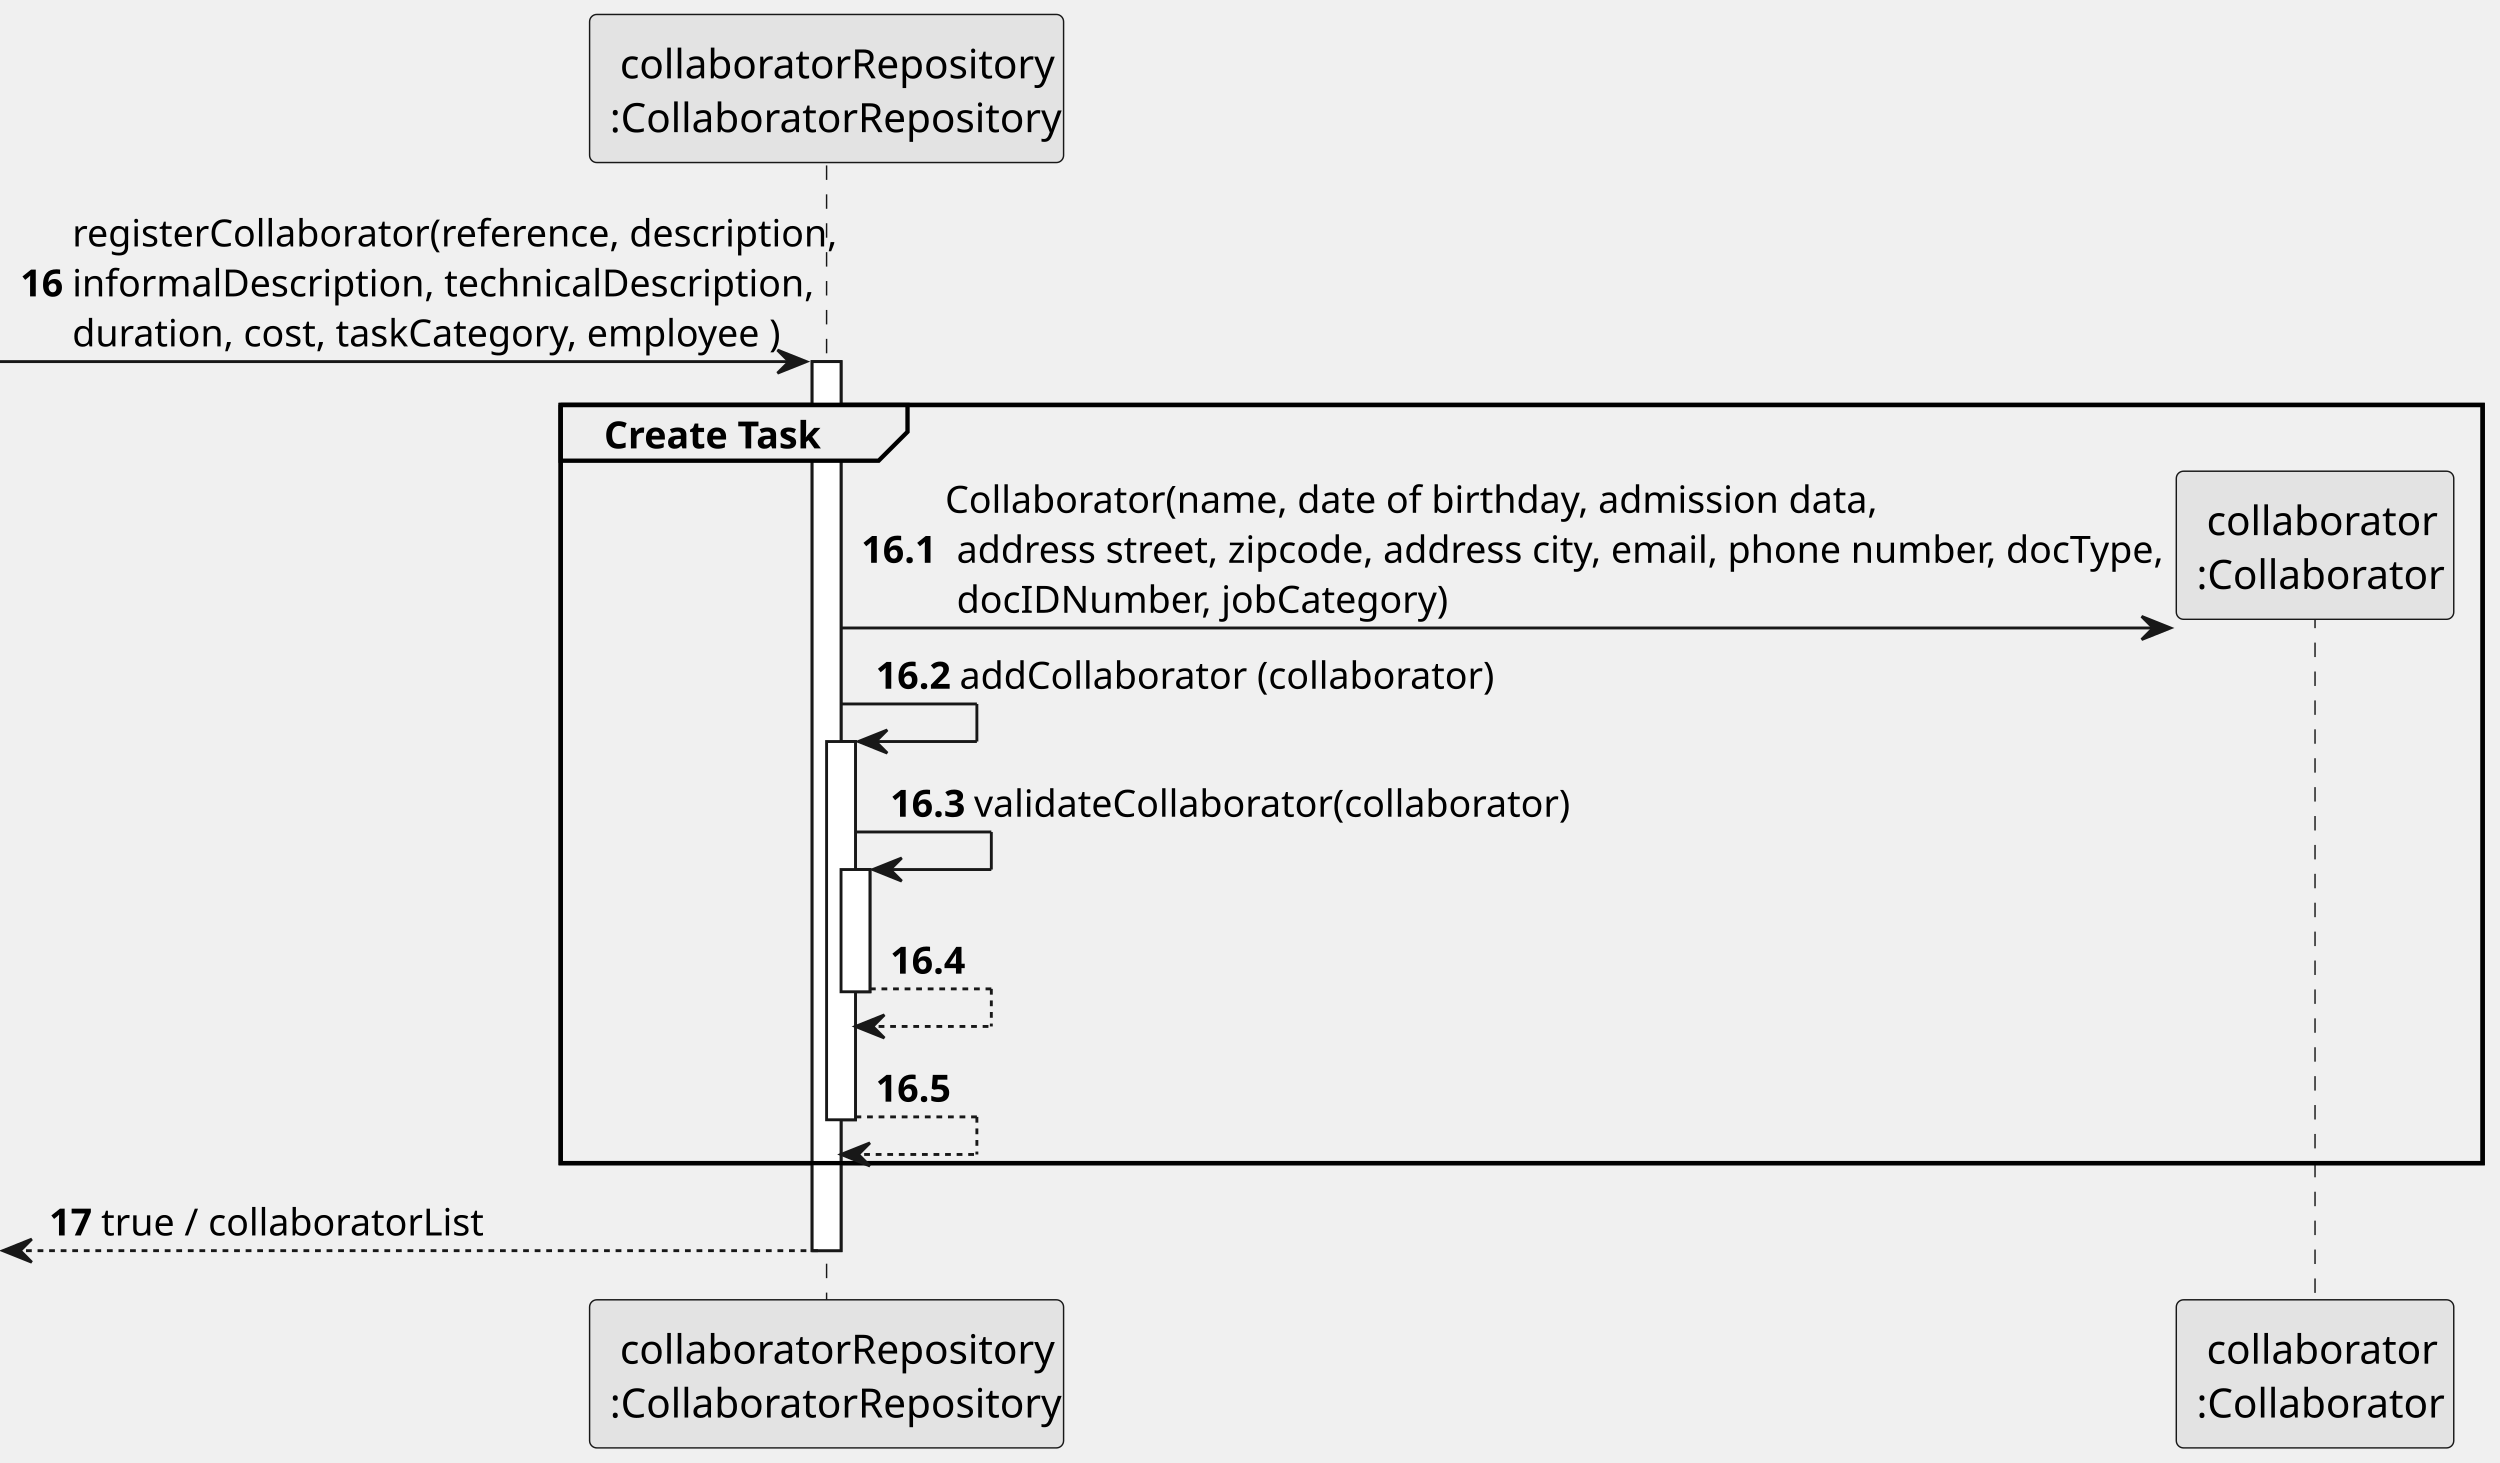
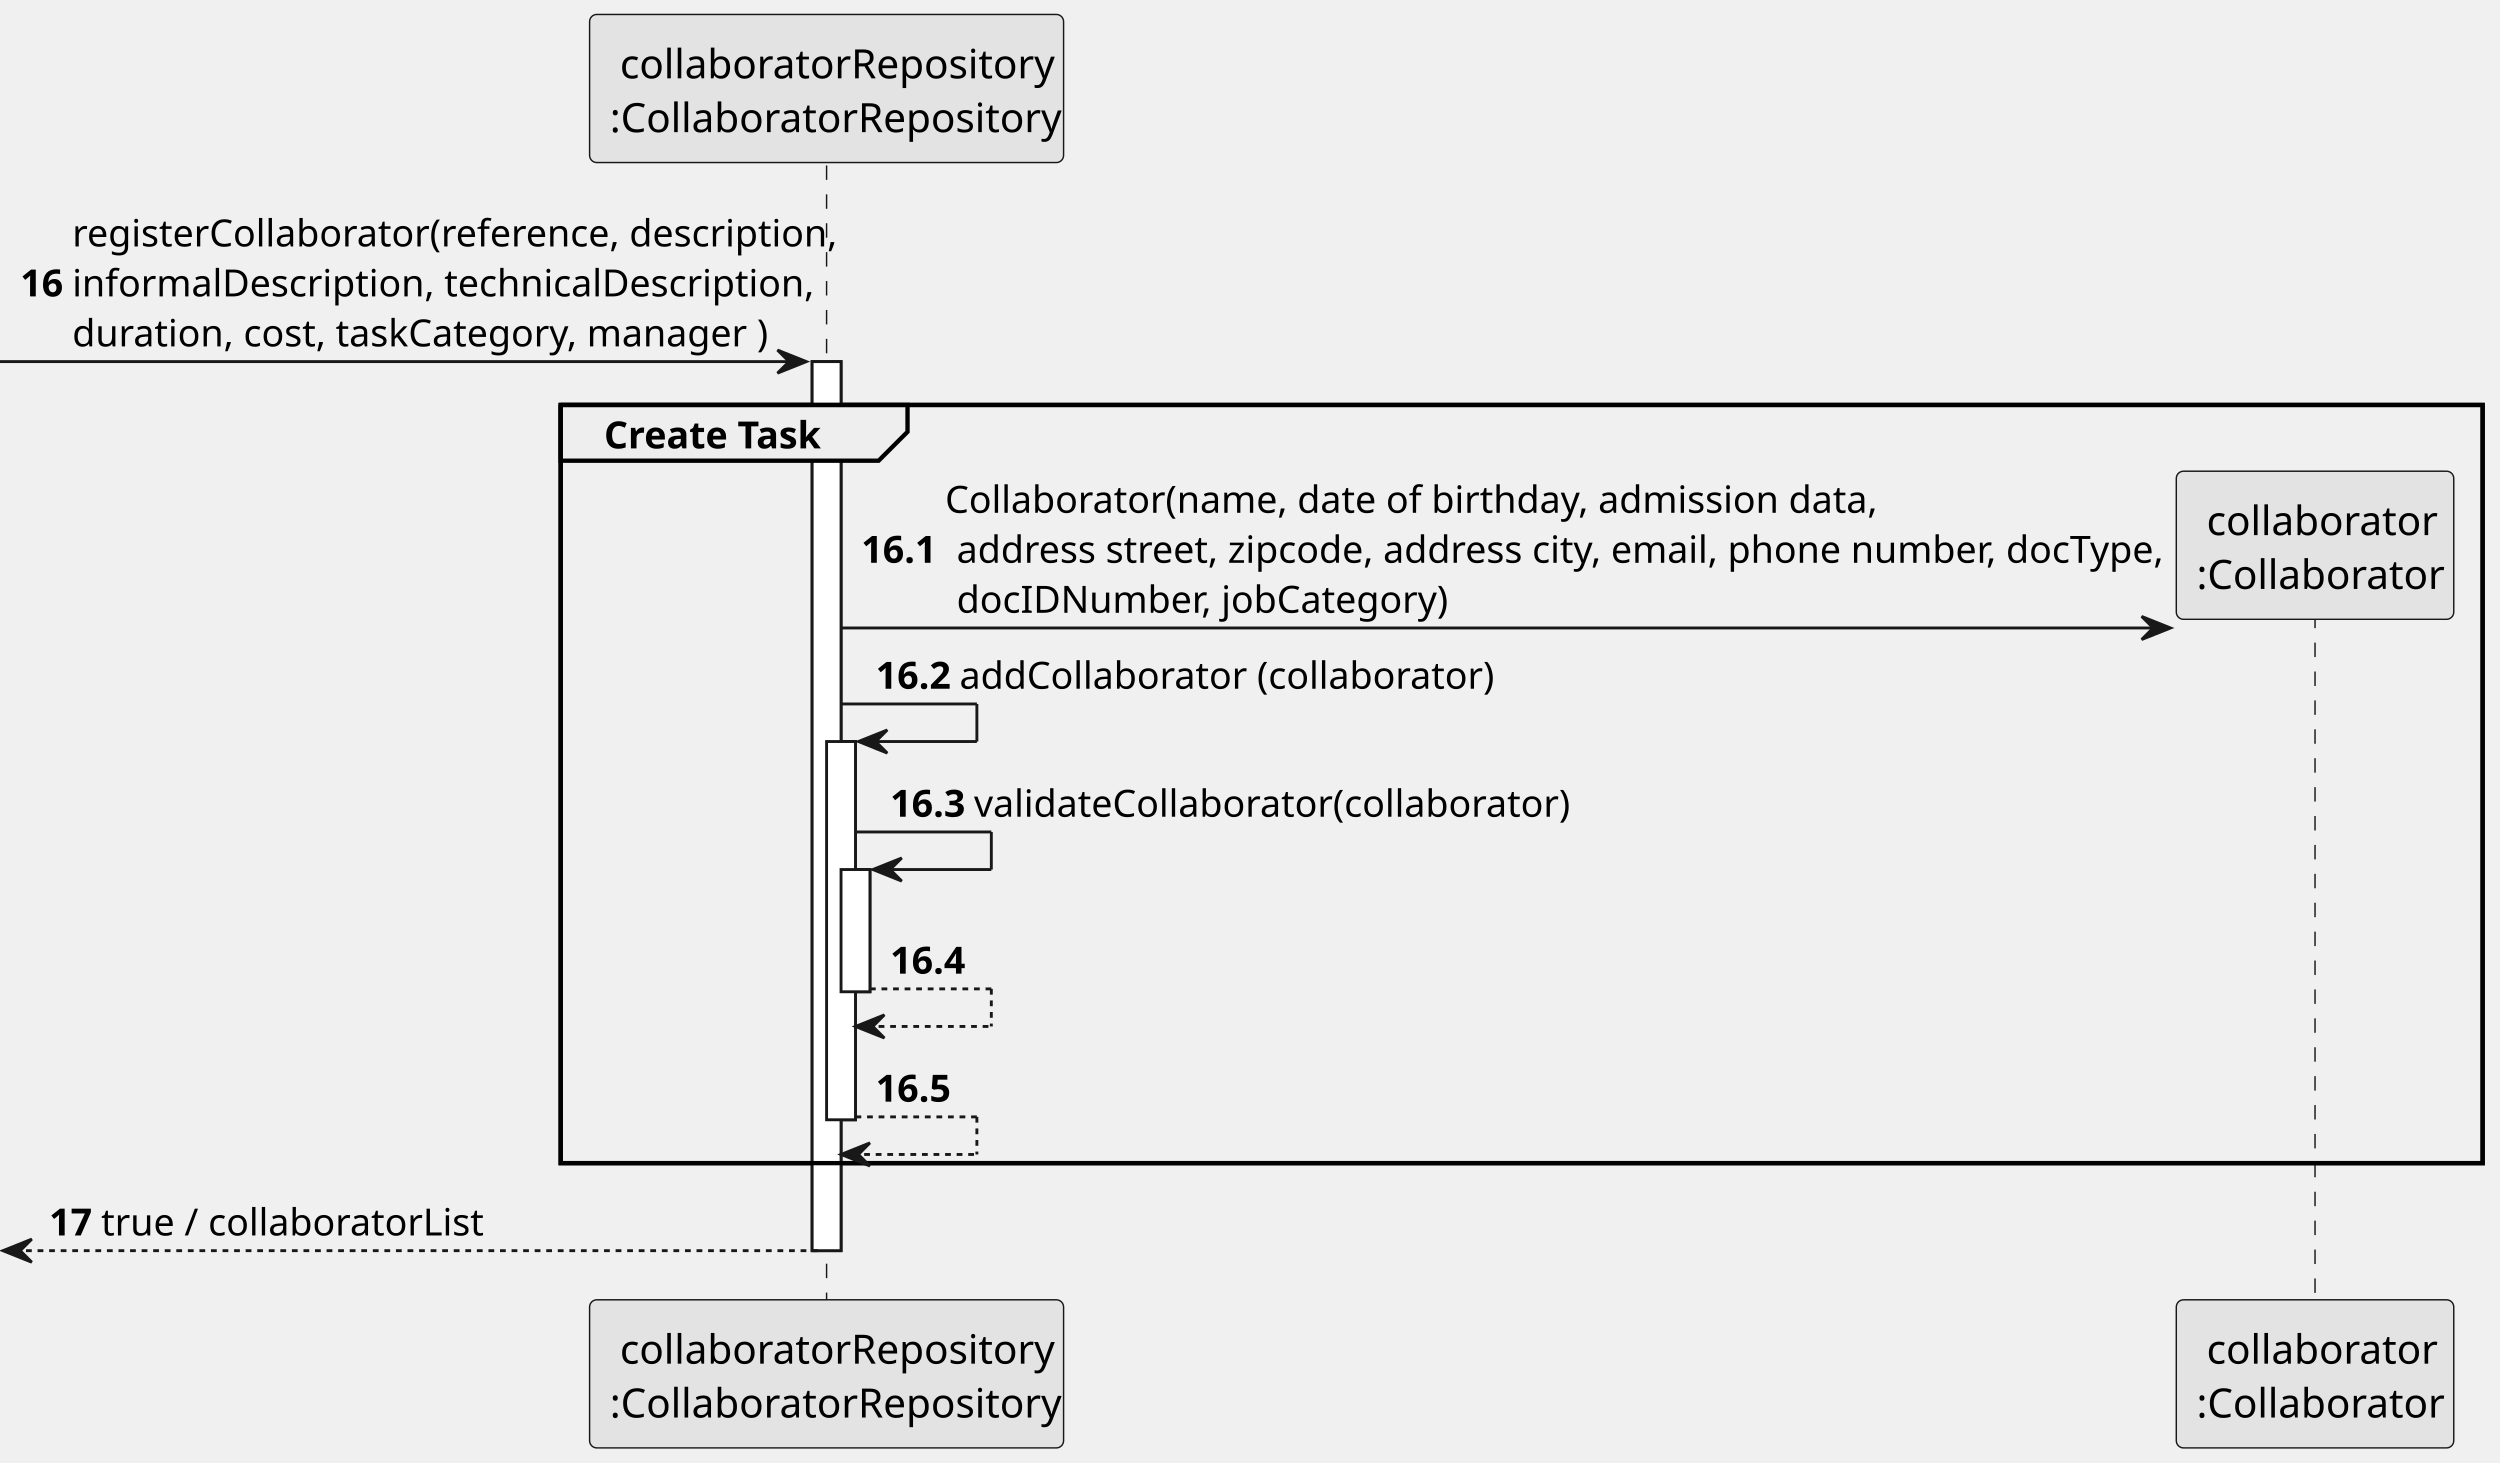
<svg xmlns="http://www.w3.org/2000/svg" contentStyleType="text/css" height="506px" preserveAspectRatio="none" style="width:865px;height:506px;background:#FFFFFF;" version="1.1" viewBox="0 0 865 506" width="865px" zoomAndPan="magnify">
  <defs />
  <g>
    <rect fill="#FFFFFF" height="307.619" style="stroke:#181818;stroke-width:1.0;" width="10" x="281" y="125.115" />
    <rect fill="#FFFFFF" height="130.873" style="stroke:#181818;stroke-width:1.0;" width="10" x="286" y="256.57" />
    <rect fill="#FFFFFF" height="42.291" style="stroke:#181818;stroke-width:1.0;" width="10" x="291" y="300.861" />
    <rect fill="none" height="262.328" style="stroke:#000000;stroke-width:1.5;" width="665" x="194" y="140.115" />
    <line style="stroke:#181818;stroke-width:0.5;stroke-dasharray:5.0,5.0;" x1="286" x2="286" y1="57.242" y2="450.734" />
    <line style="stroke:#181818;stroke-width:0.5;stroke-dasharray:5.0,5.0;" x1="801" x2="801" y1="202.343" y2="450.734" />
    <rect fill="#E3E3E3" height="51.242" rx="2.5" ry="2.5" style="stroke:#181818;stroke-width:0.5;" width="164" x="204" y="5" />
    <text fill="#000000" font-family="sans-serif" font-size="14" lengthAdjust="spacing" textLength="143" x="214.5" y="27.107">collaboratorRepository</text>
    <text fill="#000000" font-family="sans-serif" font-size="14" lengthAdjust="spacing" textLength="150" x="211" y="45.728">:CollaboratorRepository</text>
    <rect fill="#E3E3E3" height="51.242" rx="2.5" ry="2.5" style="stroke:#181818;stroke-width:0.5;" width="164" x="204" y="449.734" />
    <text fill="#000000" font-family="sans-serif" font-size="14" lengthAdjust="spacing" textLength="143" x="214.5" y="471.842">collaboratorRepository</text>
    <text fill="#000000" font-family="sans-serif" font-size="14" lengthAdjust="spacing" textLength="150" x="211" y="490.463">:CollaboratorRepository</text>
    <rect fill="#E3E3E3" height="51.242" rx="2.5" ry="2.5" style="stroke:#181818;stroke-width:0.5;" width="96" x="753" y="449.734" />
    <text fill="#000000" font-family="sans-serif" font-size="14" lengthAdjust="spacing" textLength="75" x="763.5" y="471.842">collaborator</text>
    <text fill="#000000" font-family="sans-serif" font-size="14" lengthAdjust="spacing" textLength="82" x="760" y="490.463">:Collaborator</text>
    <rect fill="#FFFFFF" height="307.619" style="stroke:#181818;stroke-width:1.0;" width="10" x="281" y="125.115" />
    <rect fill="#FFFFFF" height="130.873" style="stroke:#181818;stroke-width:1.0;" width="10" x="286" y="256.57" />
    <rect fill="#FFFFFF" height="42.291" style="stroke:#181818;stroke-width:1.0;" width="10" x="291" y="300.861" />
    <polygon fill="#181818" points="269,121.115,279,125.115,269,129.115,273,125.115" style="stroke:#181818;stroke-width:1.0;" />
    <line style="stroke:#181818;stroke-width:1.0;" x1="0" x2="275" y1="125.115" y2="125.115" />
    <text fill="#000000" font-family="sans-serif" font-size="13" font-weight="bold" lengthAdjust="spacing" textLength="14" x="7" y="102.561">16</text>
    <text fill="#000000" font-family="sans-serif" font-size="13" lengthAdjust="spacing" textLength="244" x="25" y="85.27">registerCollaborator(reference, description,</text>
    <text fill="#000000" font-family="sans-serif" font-size="13" lengthAdjust="spacing" textLength="239" x="25" y="102.561">informalDescription, technicalDescription,</text>
-     <text fill="#000000" font-family="sans-serif" font-size="13" lengthAdjust="spacing" textLength="236" x="25" y="119.853">duration, cost, taskCategory, employee )</text>
+     <text fill="#000000" font-family="sans-serif" font-size="13" lengthAdjust="spacing" textLength="236" x="25" y="119.853">duration, cost, taskCategory, manager )</text>
    <path d="M194,140.115 L314,140.115 L314,149.406 L304,159.406 L194,159.406 L194,140.115 " fill="#EEEEEE" style="stroke:#000000;stroke-width:1.5;" />
    <rect fill="none" height="262.328" style="stroke:#000000;stroke-width:1.5;" width="665" x="194" y="140.115" />
    <text fill="#000000" font-family="sans-serif" font-size="13" font-weight="bold" lengthAdjust="spacing" textLength="75" x="209" y="155.144">Create Task</text>
    <polygon fill="#181818" points="741,213.279,751,217.279,741,221.279,745,217.279" style="stroke:#181818;stroke-width:1.0;" />
    <line style="stroke:#181818;stroke-width:1.0;" x1="291" x2="747" y1="217.279" y2="217.279" />
    <text fill="#000000" font-family="sans-serif" font-size="13" font-weight="bold" lengthAdjust="spacing" textLength="25" x="298" y="194.726">16.1</text>
    <text fill="#000000" font-family="sans-serif" font-size="13" lengthAdjust="spacing" textLength="302" x="327" y="177.435">Collaborator(name, date of birthday, admission data,</text>
    <text fill="#000000" font-family="sans-serif" font-size="13" lengthAdjust="spacing" textLength="405" x="331" y="194.726">address street, zipcode, address city, email, phone number, docType,</text>
    <text fill="#000000" font-family="sans-serif" font-size="13" lengthAdjust="spacing" textLength="159" x="331" y="212.017">docIDNumber, jobCategory)</text>
    <rect fill="#E3E3E3" height="51.242" rx="2.5" ry="2.5" style="stroke:#181818;stroke-width:0.5;" width="96" x="753" y="163.037" />
    <text fill="#000000" font-family="sans-serif" font-size="14" lengthAdjust="spacing" textLength="75" x="763.5" y="185.144">collaborator</text>
    <text fill="#000000" font-family="sans-serif" font-size="14" lengthAdjust="spacing" textLength="82" x="760" y="203.766">:Collaborator</text>
    <line style="stroke:#181818;stroke-width:1.0;" x1="291" x2="338" y1="243.57" y2="243.57" />
    <line style="stroke:#181818;stroke-width:1.0;" x1="338" x2="338" y1="243.57" y2="256.57" />
    <line style="stroke:#181818;stroke-width:1.0;" x1="297" x2="338" y1="256.57" y2="256.57" />
    <polygon fill="#181818" points="307,252.57,297,256.57,307,260.57,303,256.57" style="stroke:#181818;stroke-width:1.0;" />
    <text fill="#000000" font-family="sans-serif" font-size="13" font-weight="bold" lengthAdjust="spacing" textLength="25" x="303" y="238.308">16.2</text>
    <text fill="#000000" font-family="sans-serif" font-size="13" lengthAdjust="spacing" textLength="169" x="332" y="238.308">addCollaborator (collaborator)</text>
    <line style="stroke:#181818;stroke-width:1.0;" x1="296" x2="343" y1="287.861" y2="287.861" />
    <line style="stroke:#181818;stroke-width:1.0;" x1="343" x2="343" y1="287.861" y2="300.861" />
    <line style="stroke:#181818;stroke-width:1.0;" x1="302" x2="343" y1="300.861" y2="300.861" />
    <polygon fill="#181818" points="312,296.861,302,300.861,312,304.861,308,300.861" style="stroke:#181818;stroke-width:1.0;" />
    <text fill="#000000" font-family="sans-serif" font-size="13" font-weight="bold" lengthAdjust="spacing" textLength="25" x="308" y="282.599">16.3</text>
    <text fill="#000000" font-family="sans-serif" font-size="13" lengthAdjust="spacing" textLength="187" x="337" y="282.599">validateCollaborator(collaborator)</text>
    <line style="stroke:#181818;stroke-width:1.0;stroke-dasharray:2.0,2.0;" x1="301" x2="343" y1="342.152" y2="342.152" />
    <line style="stroke:#181818;stroke-width:1.0;stroke-dasharray:2.0,2.0;" x1="343" x2="343" y1="342.152" y2="355.152" />
    <line style="stroke:#181818;stroke-width:1.0;stroke-dasharray:2.0,2.0;" x1="296" x2="343" y1="355.152" y2="355.152" />
    <polygon fill="#181818" points="306,351.152,296,355.152,306,359.152,302,355.152" style="stroke:#181818;stroke-width:1.0;" />
    <text fill="#000000" font-family="sans-serif" font-size="13" font-weight="bold" lengthAdjust="spacing" textLength="25" x="308" y="336.89">16.4</text>
    <text fill="#000000" font-family="sans-serif" font-size="13" lengthAdjust="spacing" textLength="4" x="337" y="336.89"> </text>
    <line style="stroke:#181818;stroke-width:1.0;stroke-dasharray:2.0,2.0;" x1="296" x2="338" y1="386.443" y2="386.443" />
    <line style="stroke:#181818;stroke-width:1.0;stroke-dasharray:2.0,2.0;" x1="338" x2="338" y1="386.443" y2="399.443" />
    <line style="stroke:#181818;stroke-width:1.0;stroke-dasharray:2.0,2.0;" x1="291" x2="338" y1="399.443" y2="399.443" />
    <polygon fill="#181818" points="301,395.443,291,399.443,301,403.443,297,399.443" style="stroke:#181818;stroke-width:1.0;" />
    <text fill="#000000" font-family="sans-serif" font-size="13" font-weight="bold" lengthAdjust="spacing" textLength="25" x="303" y="381.181">16.5</text>
    <text fill="#000000" font-family="sans-serif" font-size="13" lengthAdjust="spacing" textLength="4" x="332" y="381.181"> </text>
    <polygon fill="#181818" points="11,428.734,1,432.734,11,436.734,7,432.734" style="stroke:#181818;stroke-width:1.0;" />
    <line style="stroke:#181818;stroke-width:1.0;stroke-dasharray:2.0,2.0;" x1="5" x2="285" y1="432.734" y2="432.734" />
    <text fill="#000000" font-family="sans-serif" font-size="13" font-weight="bold" lengthAdjust="spacing" textLength="14" x="17" y="427.472">17</text>
    <text fill="#000000" font-family="sans-serif" font-size="13" lengthAdjust="spacing" textLength="122" x="35" y="427.472">true / collaboratorList</text>
  </g>
</svg>
